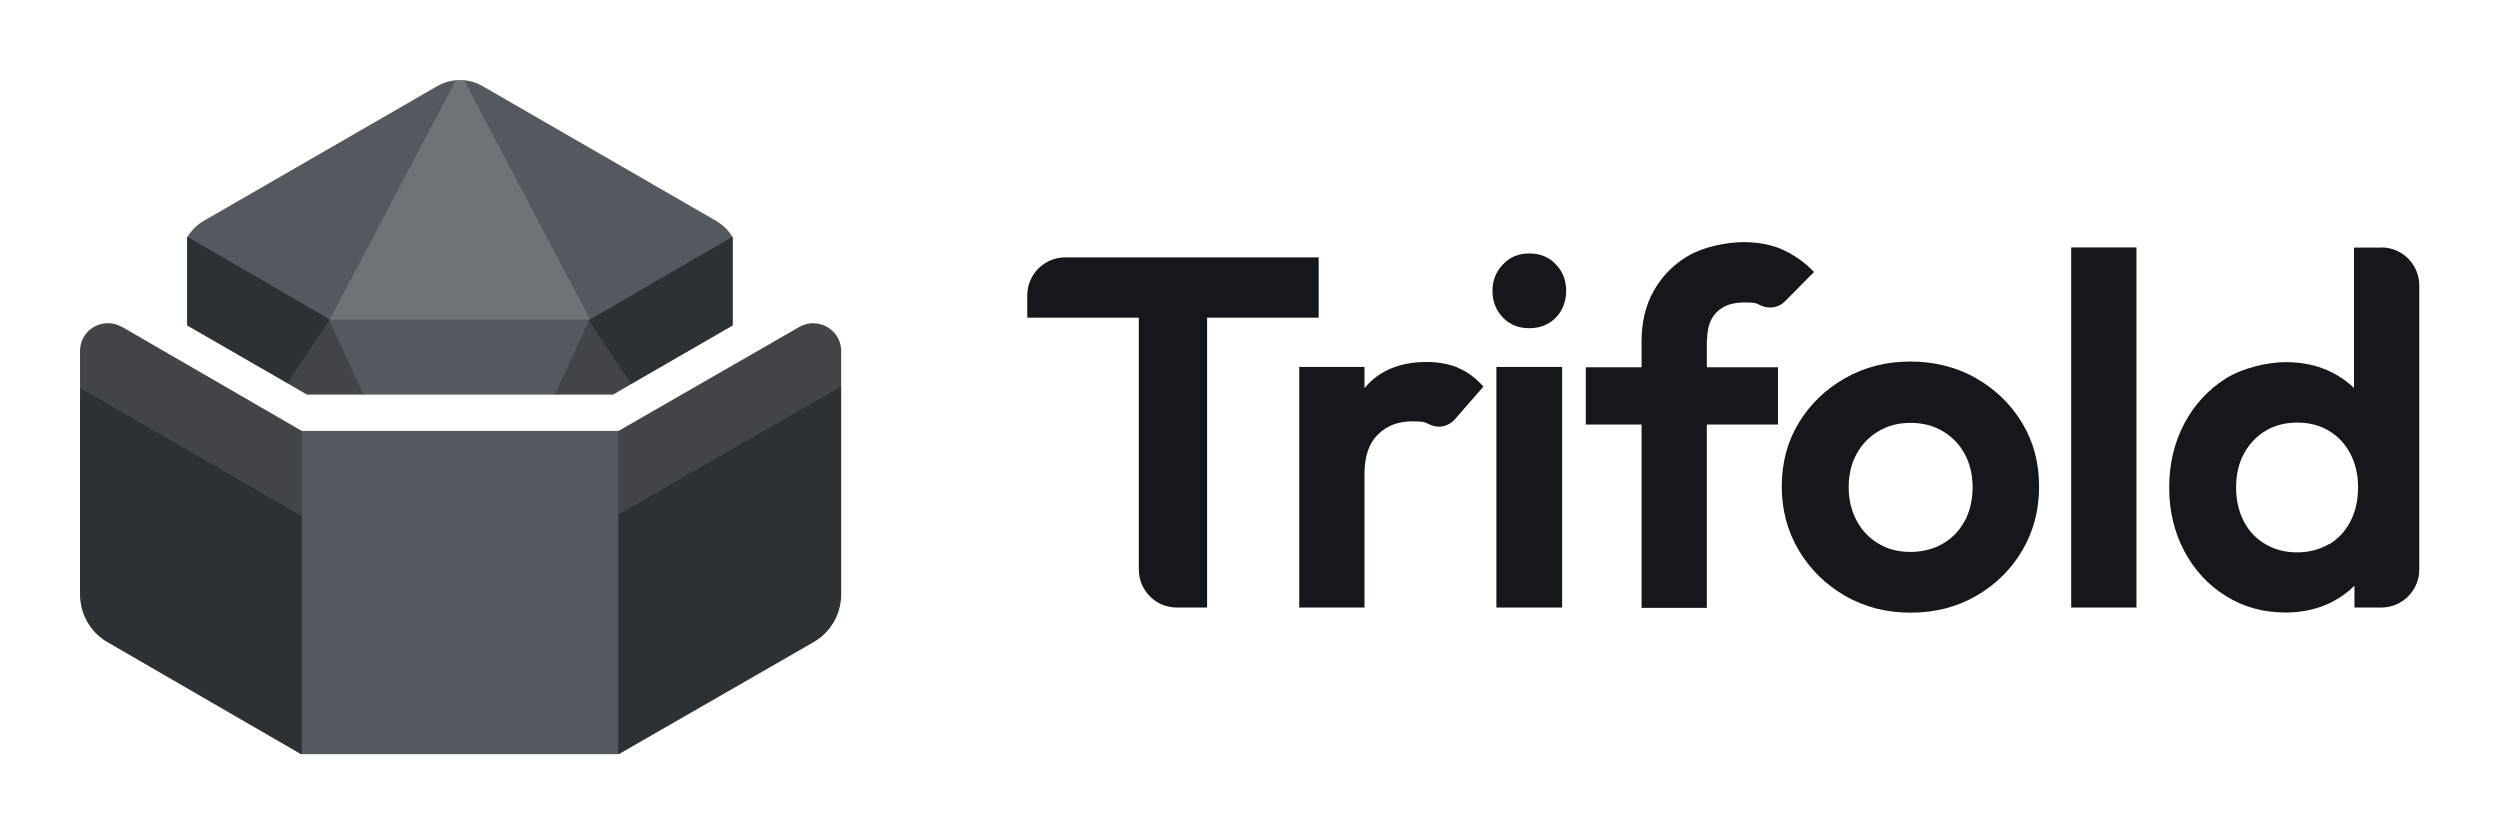
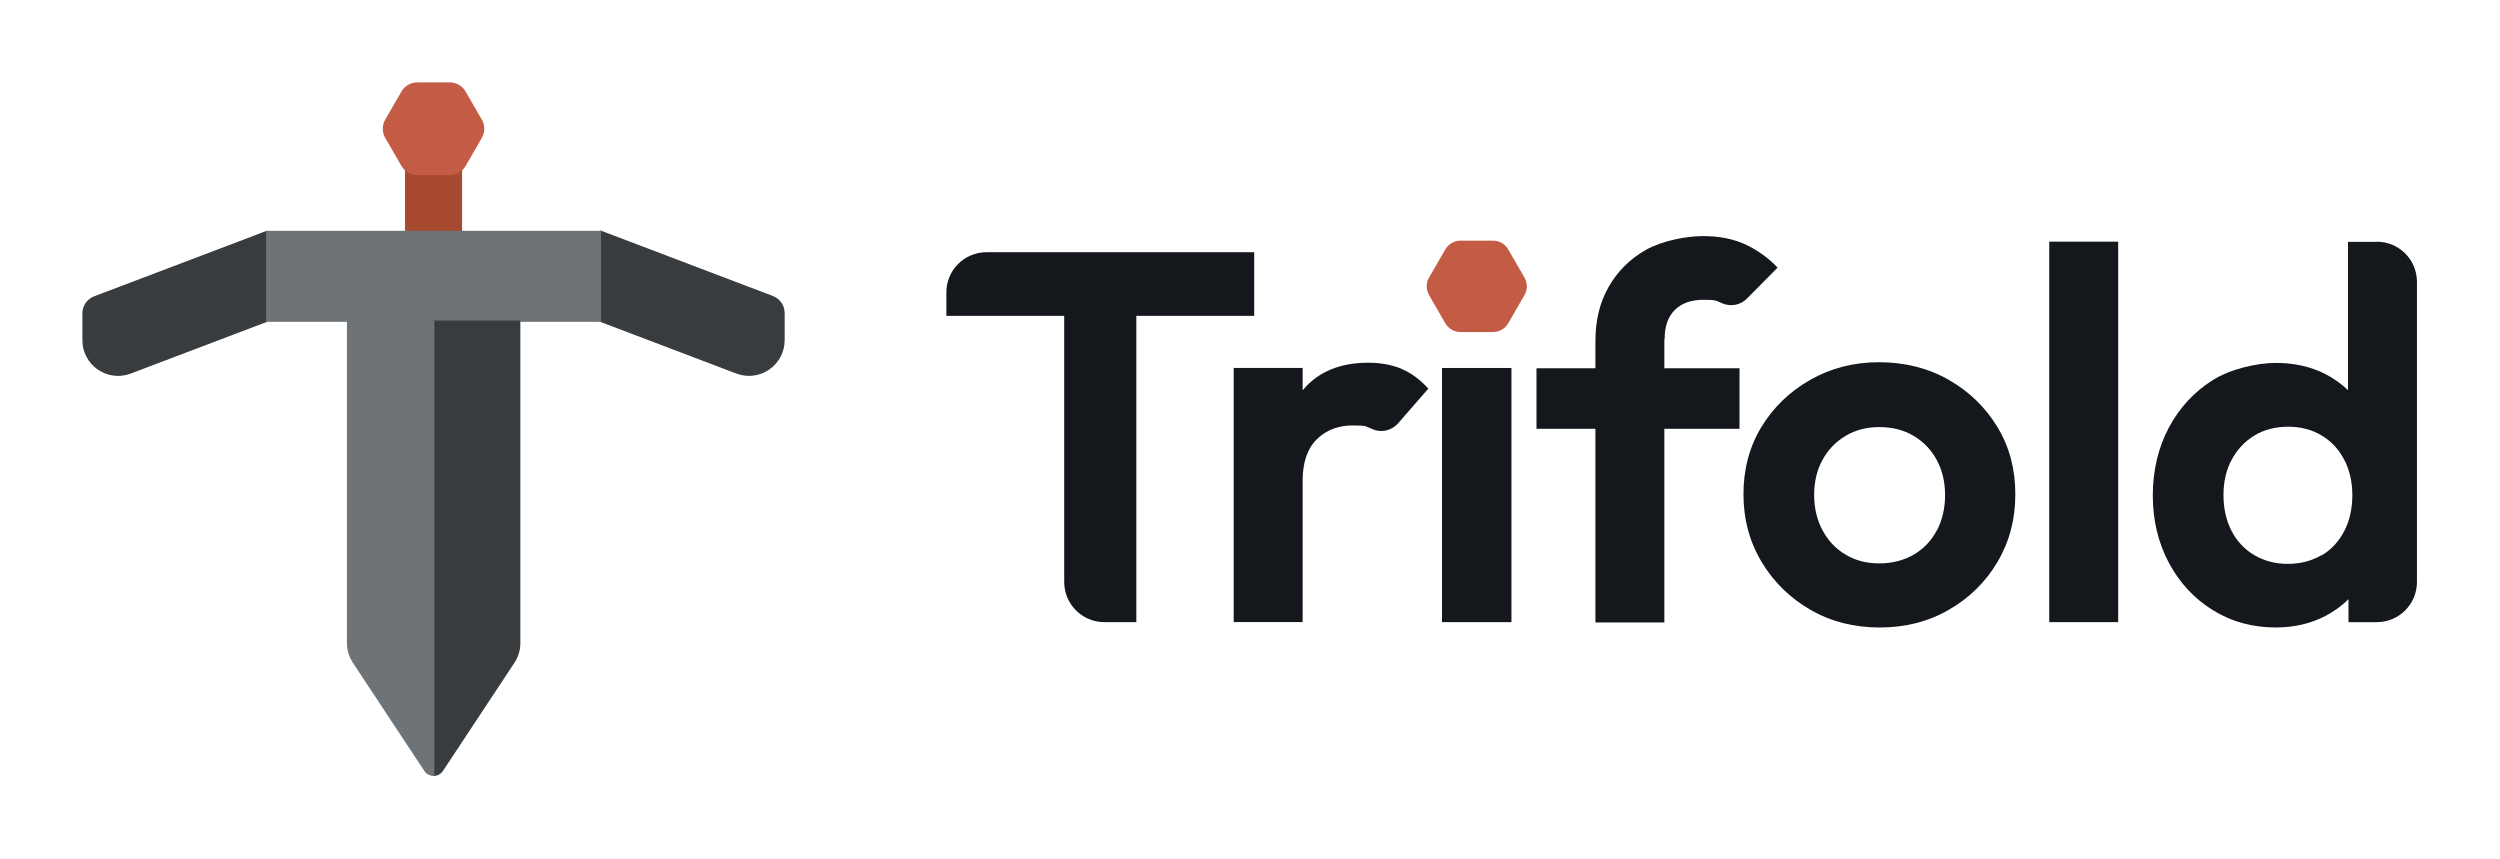
- <svg xmlns="http://www.w3.org/2000/svg" width="1658.41" height="553.38" viewBox="0 0 1658.41 553.38">
-   <g transform="translate(-1414.047 -695.572)">
-     <path d="M 1716.7,749.2 c -4.2,0.4 -8.4,1.6 -12.2,3.8 l -155.1,89.5 c -4.6,2.6 -8.2,6.4 -10.8,10.8 l 94.4,54.8 l 83.7,-158.9 l 0,0 Z" fill="#53595E" stroke="#53595E" stroke-width="0.9" stroke-linejoin="round" />
-     <path d="M 1899.7,853.3 c -2.5,-4.4 -6.2,-8.1 -10.8,-10.8 l -155.1,-89.5 c -3.8,-2.2 -8,-3.5 -12.2,-3.8 l 83.7,158.9 l 94.4,-54.8 l 0,0 Z" fill="#53595E" stroke="#53595E" stroke-width="0.9" stroke-linejoin="round" />
-     <path d="M 1805.3,908.1 l -83.7,-158.9 c -1.6,-0.1 -3.3,-0.1 -4.9,0 l -83.7,158.9 l 172.3,0 l 0,0 Z" fill="#6E7377" stroke="#6E7377" stroke-width="0.9" stroke-linejoin="round" />
-     <path d="M 1605.4,949.7 L 1633,908.1 L 1538.6,853.3 L 1538.6,853.3 L 1538.6,911.2 L 1605.4,949.7 Z" fill="#2C3135" stroke="#2C3135" stroke-width="0.9" stroke-linejoin="round" />
-     <path d="M 1617.8,956.9 L 1655.5,956.9 L 1633,908.1 L 1605.4,949.7 L 1617.8,956.9 Z" fill="#414549" stroke="#414549" stroke-width="0.9" stroke-linejoin="round" />
-     <path d="M 1782.8,956.9 L 1805.3,908.1 L 1633,908.1 L 1655.5,956.9 L 1782.8,956.9 Z" fill="#53595E" stroke="#53595E" stroke-width="0.9" stroke-linejoin="round" />
-     <path d="M 1820.6,956.9 L 1833,949.7 L 1805.3,908.1 L 1782.8,956.9 L 1820.6,956.9 Z" fill="#414549" stroke="#414549" stroke-width="0.9" stroke-linejoin="round" />
-     <path d="M 1899.7,911.2 L 1899.7,853.3 L 1899.7,853.3 L 1805.3,908.1 L 1833,949.7 L 1899.7,911.2 Z" fill="#2C3135" stroke="#2C3135" stroke-width="0.9" stroke-linejoin="round" />
-     <path d="M 1613.7,981.9 L 1824.5,981.9 L 1824.5,1195.4 L 1613.7,1195.4 Z" fill="#53595E" stroke="#53595E" stroke-width="0.9" stroke-linejoin="round" />
-     <path d="M 1467.6,1090 c 0,12.9 6.9,24.8 18,31.2 l 128.2,74.2 l 0,-158 l -146.2,-84.6 l 0,137.3 Z" fill="#2C3135" stroke="#2C3135" stroke-width="0.9" stroke-linejoin="round" />
-     <path d="M 1494.6,912.8 c -2.9,-1.7 -6,-2.4 -9,-2.4 c -9.4,0 -18,7.5 -18,18 l 0,24.2 l 146.2,84.6 l 0,-55.5 l -119.2,-69 Z" fill="#414549" stroke="#414549" stroke-width="0.9" stroke-linejoin="round" />
-     <path d="M 1953.6,910.4 c -3,0 -6.1,0.8 -9,2.4 l -120,69 l 0,55.5 l 147,-84.5 l 0,-24.3 c 0,-10.5 -8.6,-18 -18,-18 Z" fill="#414549" stroke="#414549" stroke-width="0.9" stroke-linejoin="round" />
-     <path d="M 1824.6,1195.3 l 129,-74.2 c 11.1,-6.4 18,-18.3 18,-31.2 l 0,-137.2 l -147,84.5 l 0,158 Z" fill="#2C3135" stroke="#2C3135" stroke-width="0.9" stroke-linejoin="round" />
-     <path d="M 2406.7,939 L 2450.3,939 L 2450.3,1098.6 L 2406.7,1098.6 Z" fill="#14181D" />
-     <path d="M 2788,859.7 L 2831.3,859.7 L 2831.3,1098.6 L 2788,1098.6 Z" fill="#14181D" />
-     <path d="M 2428.5,863.7 c -7.1,0 -12.9,2.4 -17.5,7.3 s -6.9,10.5 -6.9,17.5 s 2.3,12.9 6.9,17.7 s 10.5,7.1 17.5,7.1 s 13.2,-2.4 17.7,-7.1 s 6.8,-10.9 6.8,-17.7 s -2.2,-12.7 -6.8,-17.5 c -4.5,-4.9 -10.6,-7.3 -17.7,-7.3 Z" fill="#14181D" />
-     <path d="M 2288.8,906.3 l 0,-40 l -168.1,0 c -13.9,0 -25.2,11.3 -25.2,25.2 l 0,14.8 l 74,0 l 0,167.1 l 0,0 c 0,13.9 11.3,25.2 25.2,25.2 l 20.1,0 l 0,-192.3 l 74,0 Z" fill="#14181D" />
-     <path d="M 2381.3,939.5 c -6.2,-2.5 -13.1,-3.8 -20.8,-3.8 c -17.8,0 -31.5,5.7 -41,17 c -0.1,0.1 -0.2,0.3 -0.3,0.4 l 0,-14.1 l -43.3,0 l 0,159.6 l 43.3,0 l 0,-88.2 l 0,0 s 0,0 0,0 l 0,0 l 0,-0.5 c 0,-11.6 3,-20.3 8.8,-26 c 5.8,-5.8 13.4,-8.8 22.6,-8.8 s 8.3,0.7 11.7,2 c 0.3,0.1 0.6,0.3 0.9,0.4 c 5.5,2.4 11.9,0.8 15.9,-3.7 l 19,-21.8 c -5.1,-5.7 -10.7,-9.9 -16.9,-12.4 l 0,0 Z" fill="#14181D" />
-     <path d="M 2546.5,920.9 c 0,-7.9 2.1,-14.1 6.4,-18.3 c 4.3,-4.3 10.4,-6.4 18.3,-6.4 s 8,0.7 10.9,2 c 0,0 0,0 0,0 c 5.4,2.5 11.8,1.6 16,-2.7 l 19.3,-19.5 c -5.9,-6.2 -12.7,-11 -20.1,-14.5 c -7.5,-3.5 -16.4,-5.3 -26.8,-5.3 s -25.6,2.9 -35.7,8.6 c -10.1,5.7 -17.9,13.5 -23.5,23.3 s -8.3,21.1 -8.3,33.9 l 0,17.2 l -37,0 l 0,38 l 37,0 l 0,121.6 l 43.3,0 l 0,-121.6 l 47.2,0 l 0,-38 l -47.2,0 l 0,-18.2 Z" fill="#14181D" />
-     <path d="M 2993.7,859.8 l -18.1,0 l 0,93.1 c -4.2,-4 -9,-7.4 -14.4,-10.2 c -9.1,-4.6 -19.4,-6.9 -30.9,-6.9 s -28.2,3.6 -39.8,10.9 c -11.6,7.3 -20.7,17.2 -27.4,29.7 c -6.7,12.6 -10.1,27 -10.1,42.6 s 3.4,29.7 10.1,42.3 c 6.7,12.5 15.9,22.5 27.6,29.7 c 11.7,7.3 24.9,10.9 39.6,10.9 l 0,0 c 11.4,0 21.8,-2.4 31.1,-7.2 c 5.5,-2.9 10.4,-6.4 14.5,-10.6 l 0,14.5 l 17.8,0 c 13.9,0 25.2,-11.3 25.2,-25.2 l 0,-188.5 c 0,-13.9 -11.3,-25.2 -25.2,-25.2 l 0,0 Z M 2959,1056.5 c -6.1,3.6 -13.2,5.5 -21.3,5.5 l 0,0 c -7.7,0 -14.6,-1.8 -20.8,-5.4 c -6.2,-3.6 -11,-8.7 -14.4,-15.2 s -5.1,-14.3 -5.1,-22.6 s 1.7,-15.8 5.1,-22.1 s 8.1,-11.5 14.2,-15.2 c 6.1,-3.8 13.4,-5.6 21.3,-5.6 s 14.9,1.8 21,5.5 c 6.1,3.6 10.8,8.7 14.2,15.2 s 5.1,13.9 5.1,22.3 s -1.7,16.1 -5.1,22.6 c -3.4,6.5 -8.1,11.6 -14.2,15.2 l 0,0 Z" fill="#14181D" />
-     <path d="M 2725,946.5 c -12.9,-7.4 -27.9,-11.1 -43.8,-11.1 s -30.3,3.7 -43.3,11.1 c -13,7.4 -23.2,17.3 -30.7,29.7 s -11.2,26.5 -11.2,42.1 s 3.8,29.8 11.4,42.5 s 17.9,22.7 30.7,30.1 c 12.9,7.4 27.4,11.1 43.4,11.1 s 30.6,-3.7 43.4,-11.1 c 12.9,-7.4 23.1,-17.4 30.6,-30.1 s 11.2,-26.8 11.2,-42.5 s -3.7,-29.7 -11.2,-42.1 s -17.7,-22.4 -30.6,-29.7 l 0,0 Z M 2717.4,1041 c -3.4,6.5 -8.3,11.6 -14.5,15.2 s -13.5,5.5 -21.6,5.5 s -15,-1.8 -21.1,-5.5 c -6.2,-3.6 -11,-8.7 -14.5,-15.2 c -3.5,-6.5 -5.3,-13.9 -5.3,-22.3 s 1.8,-15.8 5.3,-22.1 c 3.5,-6.4 8.4,-11.4 14.5,-15 s 13,-5.5 21.1,-5.5 s 15.3,1.8 21.5,5.5 s 11,8.6 14.5,15 c 3.5,6.4 5.3,13.8 5.3,22.1 s -1.7,15.8 -5.1,22.3 Z" fill="#14181D" />
+ <svg xmlns="http://www.w3.org/2000/svg" width="642.21" height="220.48" viewBox="0 0 642.21 220.48">
+   <g transform="translate(-238.013 -239.053)">
+     <path d="M 306.56,321.56 l -35.02,13.29 c -5.89,2.24 -12.19,-2.12 -12.19,-8.41 l 0,-6.89 c 0,-1.87 1.16,-3.54 2.9,-4.21 l 44.31,-16.82 l 0,23.03 Z" fill="#383C3F" stroke="#383C3F" stroke-width="0.35" stroke-linejoin="round" />
+     <path d="M 392.25,321.56 l 34.96,13.28 c 5.89,2.24 12.2,-2.11 12.2,-8.41 l 0,-6.96 c 0,-1.87 -1.15,-3.54 -2.9,-4.21 l -44.26,-16.82 l 0,23.11 Z" fill="#383C3F" stroke="#383C3F" stroke-width="0.35" stroke-linejoin="round" />
+     <path d="M 342.23,269.2 L 356.54,269.2 L 356.54,298.52 L 342.23,298.52 Z" fill="#A84A30" stroke="#A84A30" stroke-width="0.35" stroke-linejoin="round" />
+     <path d="M 353.56,260.39 l -8.36,0 c -1.61,0 -3.09,0.86 -3.9,2.25 l -4.18,7.24 c -0.8,1.39 -0.8,3.11 0,4.5 l 4.18,7.24 c 0.8,1.39 2.29,2.25 3.9,2.25 l 8.36,0 c 1.61,0 3.09,-0.86 3.9,-2.25 l 4.18,-7.24 c 0.8,-1.39 0.8,-3.11 0,-4.5 l -4.18,-7.24 c -0.8,-1.39 -2.29,-2.25 -3.9,-2.25 Z" fill="#C45C45" stroke="#C45C45" stroke-width="0.35" stroke-linejoin="round" />
+     <path d="M 306.56,298.52 L 392.24,298.52 L 392.24,321.55 L 306.56,321.55 Z" fill="#6E7377" stroke="#6E7377" stroke-width="0.35" stroke-linejoin="round" />
+     <path d="M 349.41,321.56 l 0,116.64 c 0.86,0 1.72,-0.4 2.25,-1.21 l 18.36,-27.78 c 0.97,-1.47 1.49,-3.2 1.49,-4.96 l 0,-82.69 l -22.1,0 Z" fill="#383C3F" stroke="#383C3F" stroke-width="0.35" stroke-linejoin="round" />
+     <path d="M 349.41,321.56 l 0,116.64 c -0.86,0 -1.72,-0.4 -2.25,-1.21 l -18.36,-27.78 c -0.97,-1.47 -1.49,-3.2 -1.49,-4.96 l 0,-82.69 l 22.1,0 Z" fill="#6E7377" stroke="#6E7377" stroke-width="0.35" stroke-linejoin="round" />
+     <path d="M 621.55,300.87 l -8.36,0 c -1.61,0 -3.09,0.86 -3.9,2.25 l -4.18,7.24 c -0.8,1.39 -0.8,3.11 0,4.5 l 4.18,7.24 c 0.8,1.39 2.29,2.25 3.9,2.25 l 8.36,0 c 1.61,0 3.09,-0.86 3.9,-2.25 l 4.18,-7.24 c 0.8,-1.39 0.8,-3.11 0,-4.5 l -4.18,-7.24 c -0.8,-1.39 -2.29,-2.25 -3.9,-2.25 Z" fill="#C45C45" />
+     <path d="M 608.44,333.58 L 626.28,333.58 L 626.28,398.87 L 608.44,398.87 Z" fill="#14181D" />
+     <path d="M 764.43,301.13 L 782.14,301.13 L 782.14,398.87 L 764.43,398.87 Z" fill="#14181D" />
+     <path d="M 560.2,320.2 l 0,-16.36 l -68.77,0 c -5.69,0 -10.31,4.62 -10.31,10.31 l 0,6.05 l 30.27,0 l 0,68.36 l 0,0 c 0,5.69 4.62,10.31 10.31,10.31 l 8.22,0 l 0,-78.67 l 30.27,0 Z" fill="#14181D" />
+     <path d="M 598.04,333.78 c -2.54,-1.02 -5.36,-1.55 -8.51,-1.55 c -7.28,0 -12.89,2.33 -16.77,6.95 c -0.04,0.04 -0.08,0.12 -0.12,0.16 l 0,-5.77 l -17.71,0 l 0,65.29 l 17.71,0 l 0,-36.08 l 0,0 l 0,-0.2 c 0,-4.75 1.23,-8.3 3.6,-10.64 c 2.37,-2.37 5.48,-3.6 9.25,-3.6 s 3.4,0.29 4.79,0.82 c 0.12,0.04 0.25,0.12 0.37,0.16 c 2.25,0.98 4.87,0.33 6.5,-1.51 l 7.77,-8.92 c -2.09,-2.33 -4.38,-4.05 -6.91,-5.07 l 0,0 l 0.04,-0.04 Z" fill="#14181D" />
+     <path d="M 665.63,326.17 c 0,-3.23 0.86,-5.77 2.62,-7.49 c 1.76,-1.76 4.25,-2.62 7.49,-2.62 s 3.27,0.29 4.46,0.82 l 0,0 c 2.21,1.02 4.83,0.65 6.55,-1.1 l 7.9,-7.98 c -2.41,-2.54 -5.2,-4.5 -8.22,-5.93 c -3.07,-1.43 -6.71,-2.17 -10.96,-2.17 s -10.47,1.19 -14.61,3.52 c -4.13,2.33 -7.32,5.52 -9.61,9.53 c -2.29,4.01 -3.4,8.63 -3.4,13.87 l 0,7.04 l -15.14,0 l 0,15.55 l 15.14,0 l 0,49.75 l 17.71,0 l 0,-49.75 l 19.31,0 l 0,-15.55 l -19.31,0 l 0,-7.45 l 0.08,-0.04 Z" fill="#14181D" />
+     <path d="M 848.58,301.18 l -7.4,0 l 0,38.09 c -1.72,-1.64 -3.68,-3.03 -5.89,-4.17 c -3.72,-1.88 -7.94,-2.82 -12.64,-2.82 s -11.54,1.47 -16.28,4.46 c -4.75,2.99 -8.47,7.04 -11.21,12.15 c -2.74,5.15 -4.13,11.05 -4.13,17.43 s 1.39,12.15 4.13,17.31 c 2.74,5.11 6.5,9.2 11.29,12.15 c 4.79,2.99 10.19,4.46 16.2,4.46 l 0,0 c 4.66,0 8.92,-0.98 12.72,-2.95 c 2.25,-1.19 4.25,-2.62 5.93,-4.34 l 0,5.93 l 7.28,0 c 5.69,0 10.31,-4.62 10.31,-10.31 l 0,-77.12 c 0,-5.69 -4.62,-10.31 -10.31,-10.31 l 0,0 l 0,0.04 Z M 834.39,381.65 c -2.5,1.47 -5.4,2.25 -8.71,2.25 l 0,0 c -3.15,0 -5.97,-0.74 -8.51,-2.21 s -4.5,-3.56 -5.89,-6.22 c -1.39,-2.66 -2.09,-5.85 -2.09,-9.25 s 0.7,-6.46 2.09,-9.04 s 3.31,-4.7 5.81,-6.22 c 2.5,-1.55 5.48,-2.29 8.71,-2.29 s 6.1,0.74 8.59,2.25 c 2.5,1.47 4.42,3.56 5.81,6.22 s 2.09,5.69 2.09,9.12 s -0.7,6.59 -2.09,9.25 c -1.39,2.66 -3.31,4.75 -5.81,6.22 l 0,0 l 0,-0.08 Z" fill="#14181D" />
+     <path d="M 738.65,336.64 c -5.28,-3.03 -11.41,-4.54 -17.92,-4.54 s -12.4,1.51 -17.71,4.54 c -5.32,3.03 -9.49,7.08 -12.56,12.15 c -3.07,5.07 -4.58,10.84 -4.58,17.22 s 1.55,12.19 4.66,17.39 s 7.32,9.29 12.56,12.31 c 5.28,3.03 11.21,4.54 17.76,4.54 s 12.52,-1.51 17.76,-4.54 c 5.28,-3.03 9.45,-7.12 12.52,-12.31 c 3.07,-5.2 4.58,-10.96 4.58,-17.39 s -1.51,-12.15 -4.58,-17.22 c -3.07,-5.07 -7.24,-9.16 -12.52,-12.15 l 0.04,0 Z M 735.54,375.31 c -1.39,2.66 -3.4,4.75 -5.93,6.22 c -2.54,1.47 -5.52,2.25 -8.84,2.25 s -6.14,-0.74 -8.63,-2.25 c -2.54,-1.47 -4.5,-3.56 -5.93,-6.22 c -1.43,-2.66 -2.17,-5.69 -2.17,-9.12 s 0.74,-6.46 2.17,-9.04 c 1.43,-2.62 3.44,-4.66 5.93,-6.14 s 5.32,-2.25 8.63,-2.25 s 6.26,0.74 8.8,2.25 c 2.54,1.51 4.5,3.52 5.93,6.14 s 2.17,5.65 2.17,9.04 s -0.7,6.46 -2.09,9.12 l -0.04,0 Z" fill="#14181D" />
  </g>
</svg>
